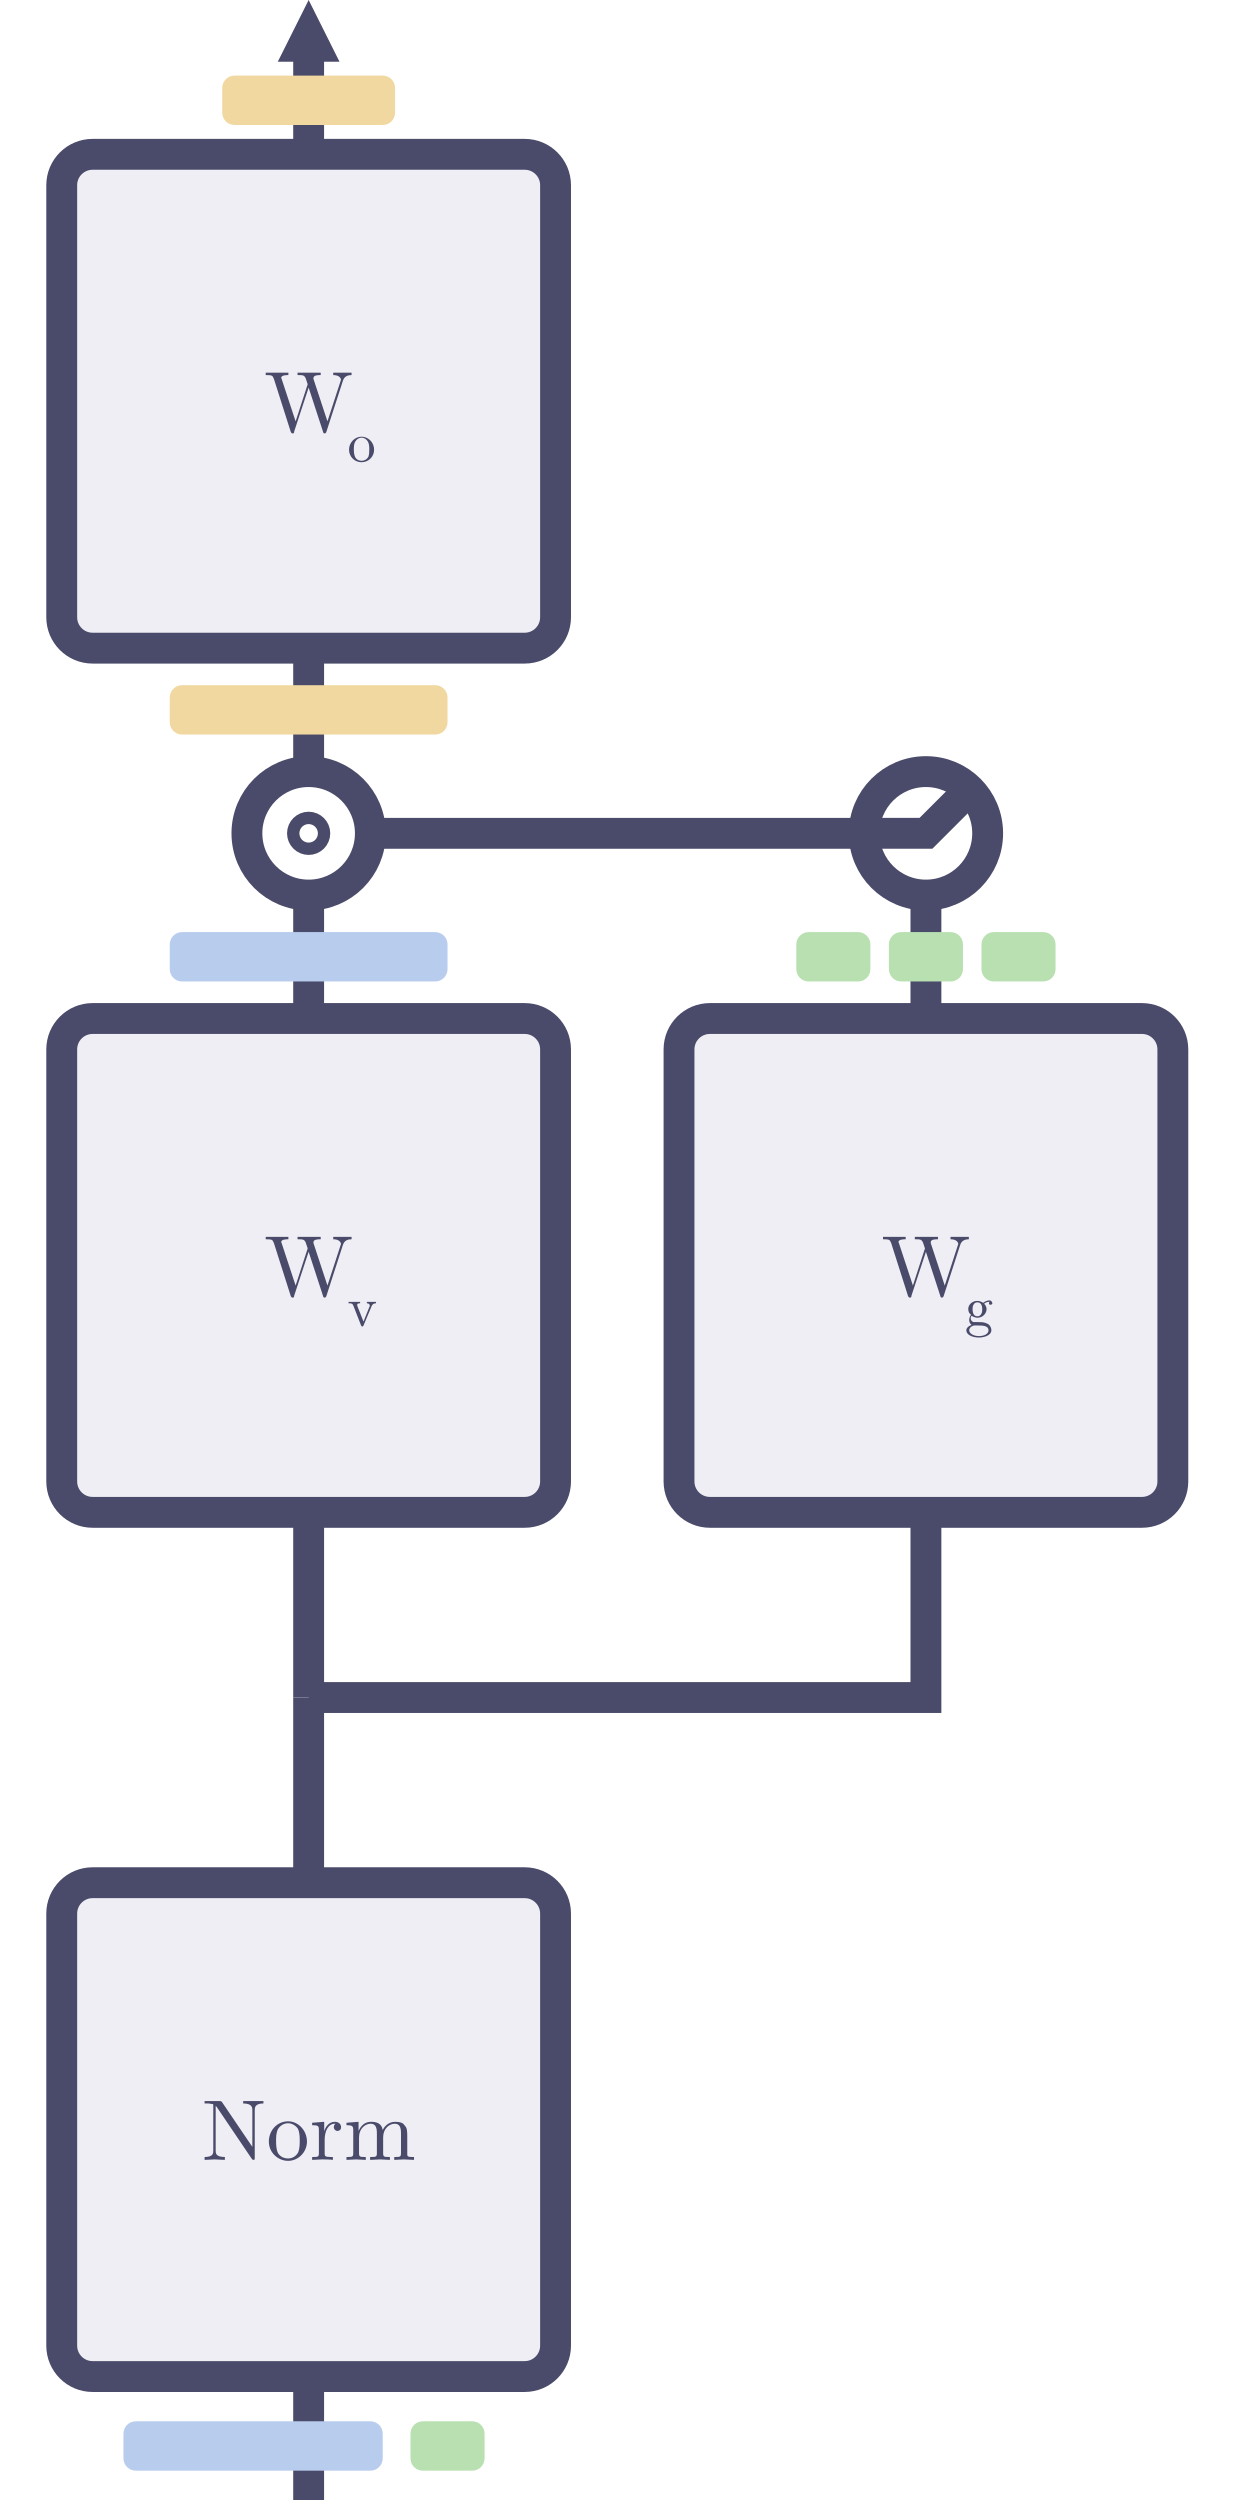
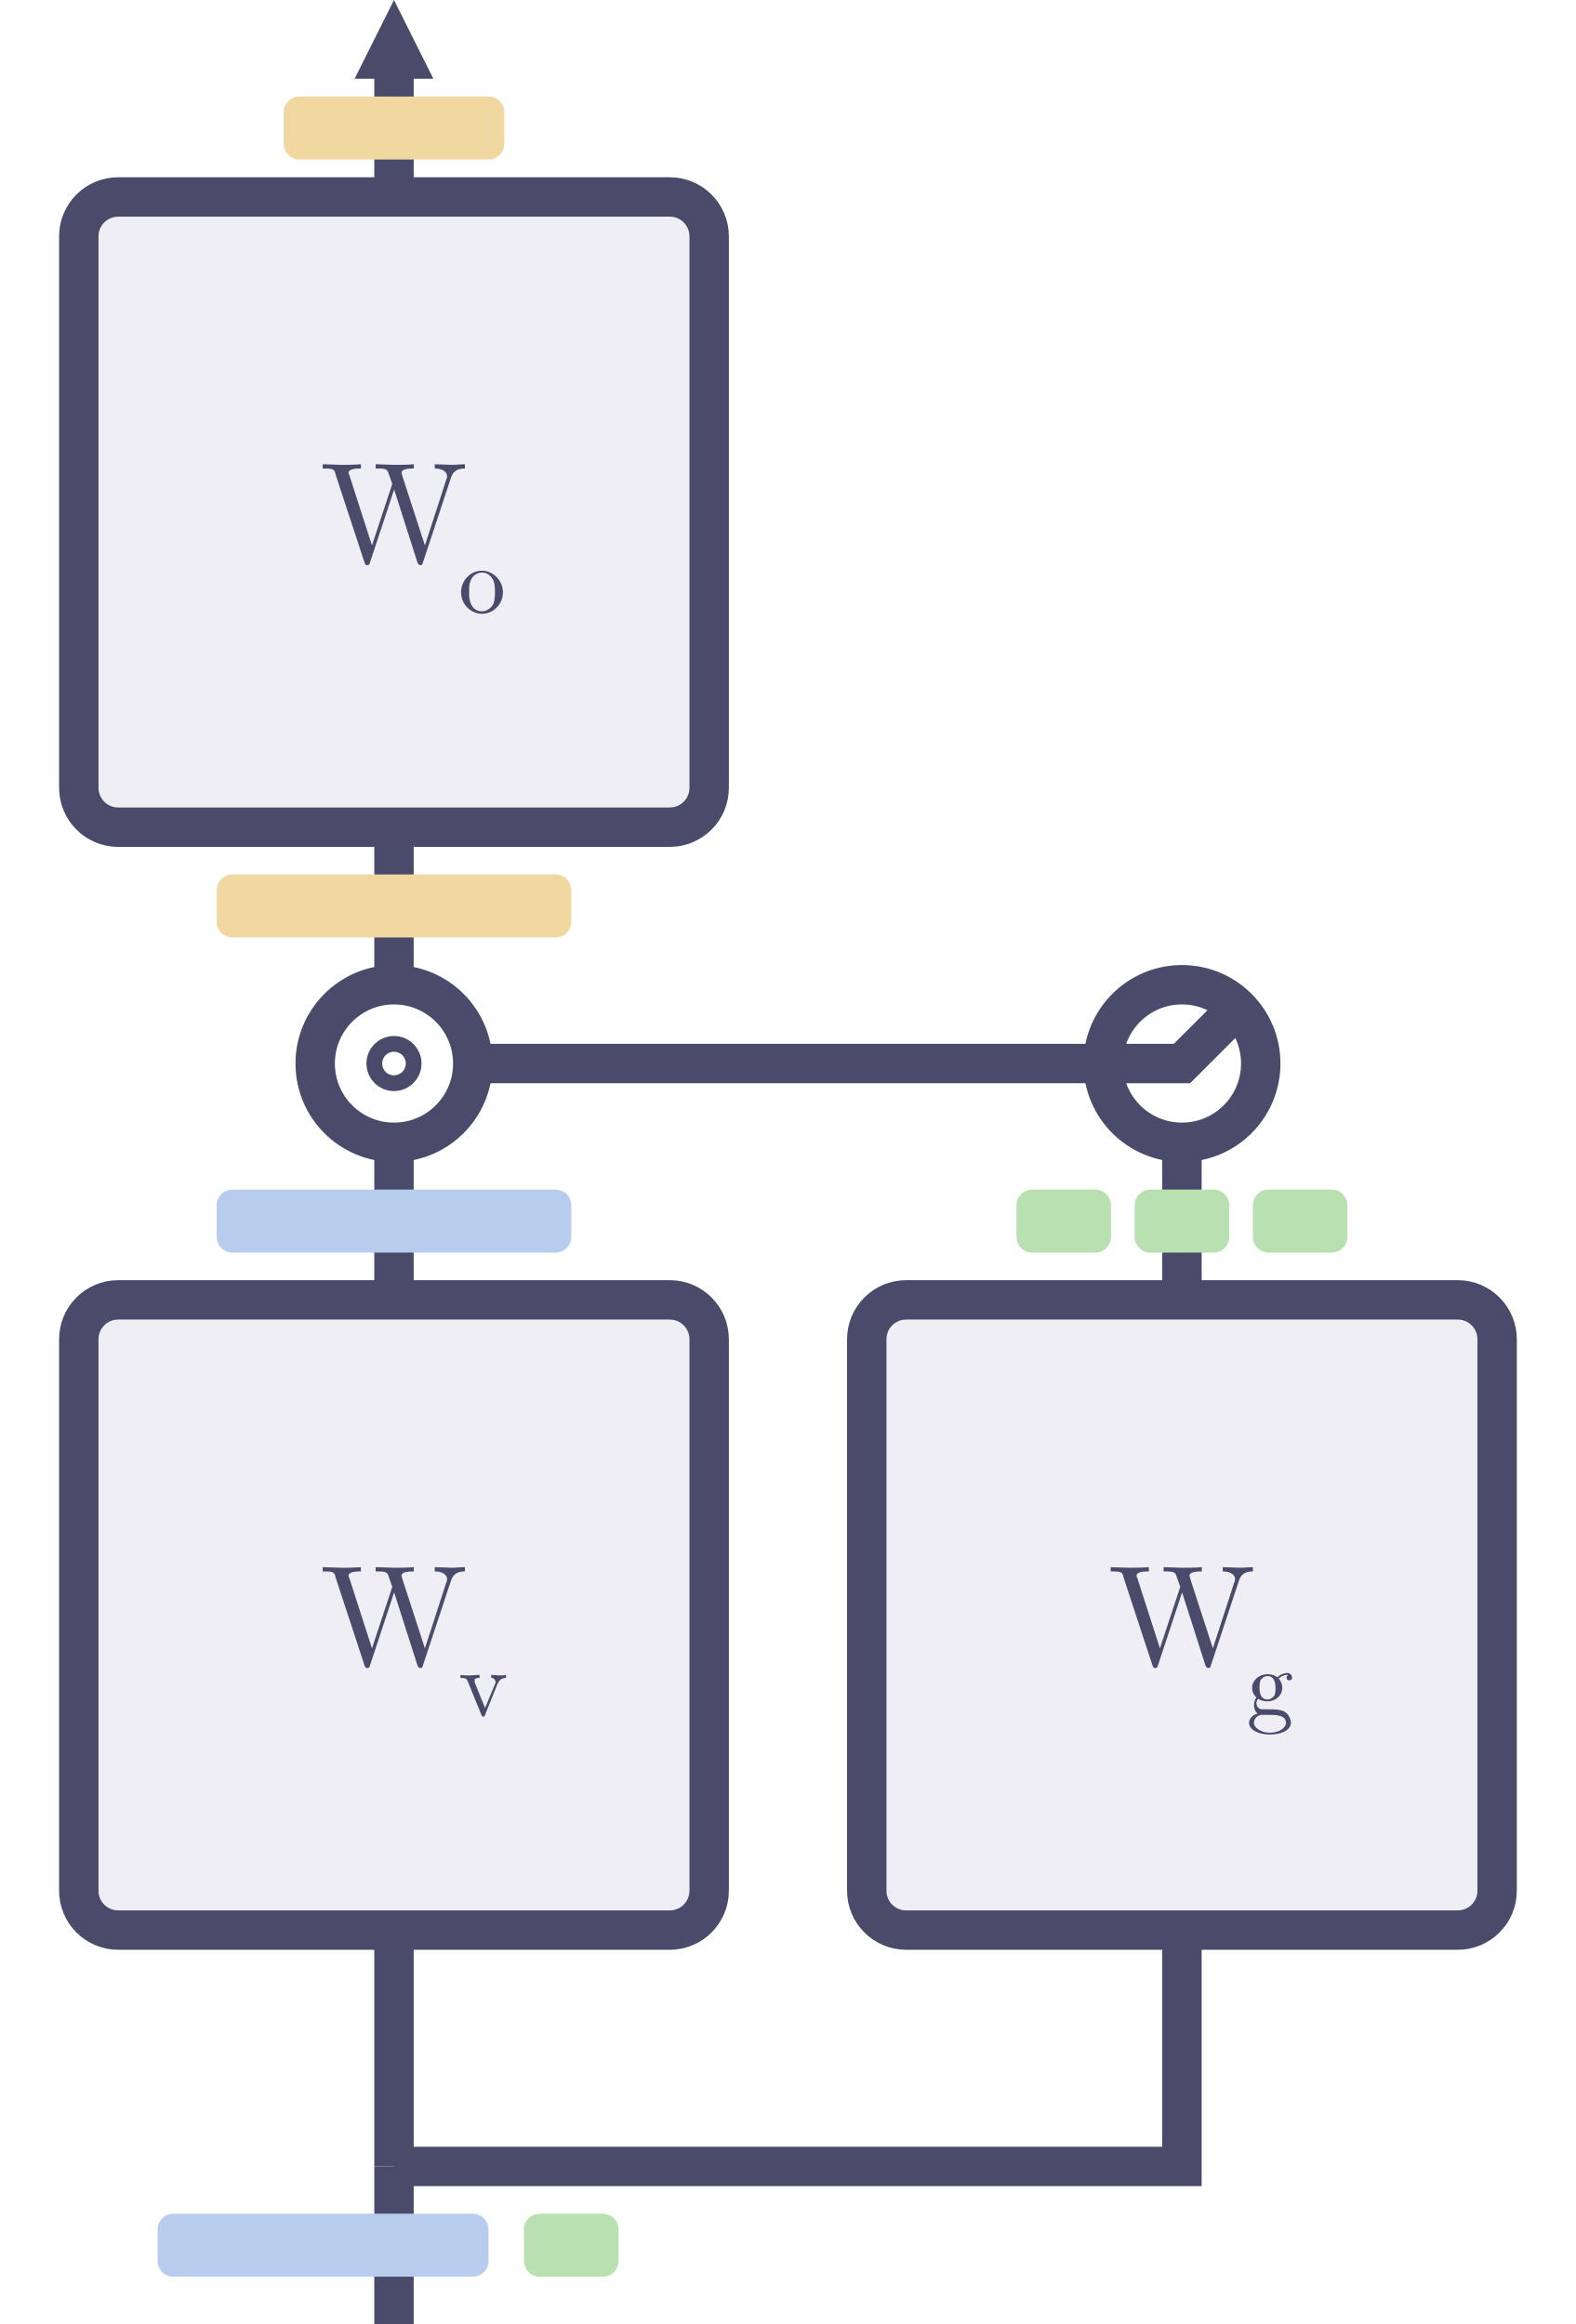
- <svg xmlns="http://www.w3.org/2000/svg" viewBox="0 0 40 81">
+ <svg xmlns="http://www.w3.org/2000/svg" viewBox="0 0 40 59">
  <defs>
    <style>line,polyline,circle,.w{ stroke:#4a4a6a; stroke-width:1 }
polygon{fill: #4a4a6a}.w{ fill:#eeeef4 }
polyline,circle{ fill:none }</style>
  </defs>
  <rect class="w" x="2" y="5" width="16" height="16" rx="1" />
  <rect class="w" x="2" y="33" width="16" height="16" rx="1" />
  <rect class="w" x="22" y="33" width="16" height="16" rx="1" />
-   <rect class="w" x="2" y="61" width="16" height="16" rx="1" />
  <circle cx="10" cy="27" r="2" />
  <circle cx="30" cy="27" r="2" />
  <polygon points="9,2 10,0 11,2" />
  <line x1="10" y1="1" x2="10" y2="5" />
  <line x1="10" y1="21" x2="10" y2="25" />
  <line x1="10" y1="29" x2="10" y2="33" />
  <line x1="10" y1="49" x2="10" y2="55" />
-   <line x1="10" y1="55" x2="10" y2="61" />
-   <line x1="10" y1="77" x2="10" y2="81" />
+   <line x1="10" y1="55" x2="10" y2="59" />
  <line x1="30" y1="29" x2="30" y2="33" />
  <line x1="12" y1="27" x2="28" y2="27" />
  <polyline points="10,55 30,55 30,49" />
  <polyline points="28,27 30,27 31.414,25.586" />
  <circle cx="10" cy="27" r="0.2" />
-   <rect x="4.0" y="78.45" width="8.4" height="1.6" rx="0.4" fill="#b8ccee" />
-   <rect x="13.3" y="78.45" width="2.4" height="1.6" rx="0.4" fill="#b8e0b0" />
+   <rect x="4.0" y="56.2" width="8.4" height="1.6" rx="0.4" fill="#b8ccee" />
+   <rect x="13.3" y="56.2" width="2.4" height="1.6" rx="0.4" fill="#b8e0b0" />
  <rect x="5.5" y="30.2" width="9.0" height="1.6" rx="0.4" fill="#b8ccee" />
  <rect x="25.8" y="30.2" width="2.4" height="1.6" rx="0.4" fill="#b8e0b0" />
  <rect x="28.8" y="30.2" width="2.4" height="1.6" rx="0.4" fill="#b8e0b0" />
  <rect x="31.8" y="30.2" width="2.4" height="1.6" rx="0.4" fill="#b8e0b0" />
  <rect x="5.5" y="22.2" width="9.0" height="1.6" rx="0.4" fill="#f0d8a0" />
  <rect x="7.2" y="2.45" width="5.6" height="1.6" rx="0.4" fill="#f0d8a0" />
-   <text x="10" y="13.98" text-anchor="middle" font-family="Latin Modern Roman, CMU Serif, serif" font-size="2.8" fill="#4a4a6a">W</text>
-   <text x="11.26" y="14.96" text-anchor="start" font-family="Latin Modern Roman, CMU Serif, serif" font-size="1.82" fill="#4a4a6a">o</text>
-   <text x="10" y="41.98" text-anchor="middle" font-family="Latin Modern Roman, CMU Serif, serif" font-size="2.8" fill="#4a4a6a">W</text>
-   <text x="11.26" y="42.96" text-anchor="start" font-family="Latin Modern Roman, CMU Serif, serif" font-size="1.82" fill="#4a4a6a">v</text>
-   <text x="30" y="41.98" text-anchor="middle" font-family="Latin Modern Roman, CMU Serif, serif" font-size="2.8" fill="#4a4a6a">W</text>
-   <text x="31.26" y="42.96" text-anchor="start" font-family="Latin Modern Roman, CMU Serif, serif" font-size="1.82" fill="#4a4a6a">g</text>
-   <text x="10" y="69.98" text-anchor="middle" font-family="Latin Modern Roman, CMU Serif, serif" font-size="2.8" fill="#4a4a6a">Norm</text>
+   <text x="10" y="14.27" text-anchor="middle" font-family="Latin Modern Roman, CMU Serif, serif" font-size="3.64" fill="#4a4a6a">W</text>
+   <text x="11.64" y="15.55" text-anchor="start" font-family="Latin Modern Roman, CMU Serif, serif" font-size="2.37" fill="#4a4a6a">o</text>
+   <text x="10" y="42.27" text-anchor="middle" font-family="Latin Modern Roman, CMU Serif, serif" font-size="3.64" fill="#4a4a6a">W</text>
+   <text x="11.64" y="43.55" text-anchor="start" font-family="Latin Modern Roman, CMU Serif, serif" font-size="2.37" fill="#4a4a6a">v</text>
+   <text x="30" y="42.27" text-anchor="middle" font-family="Latin Modern Roman, CMU Serif, serif" font-size="3.64" fill="#4a4a6a">W</text>
+   <text x="31.64" y="43.55" text-anchor="start" font-family="Latin Modern Roman, CMU Serif, serif" font-size="2.37" fill="#4a4a6a">g</text>
</svg>
